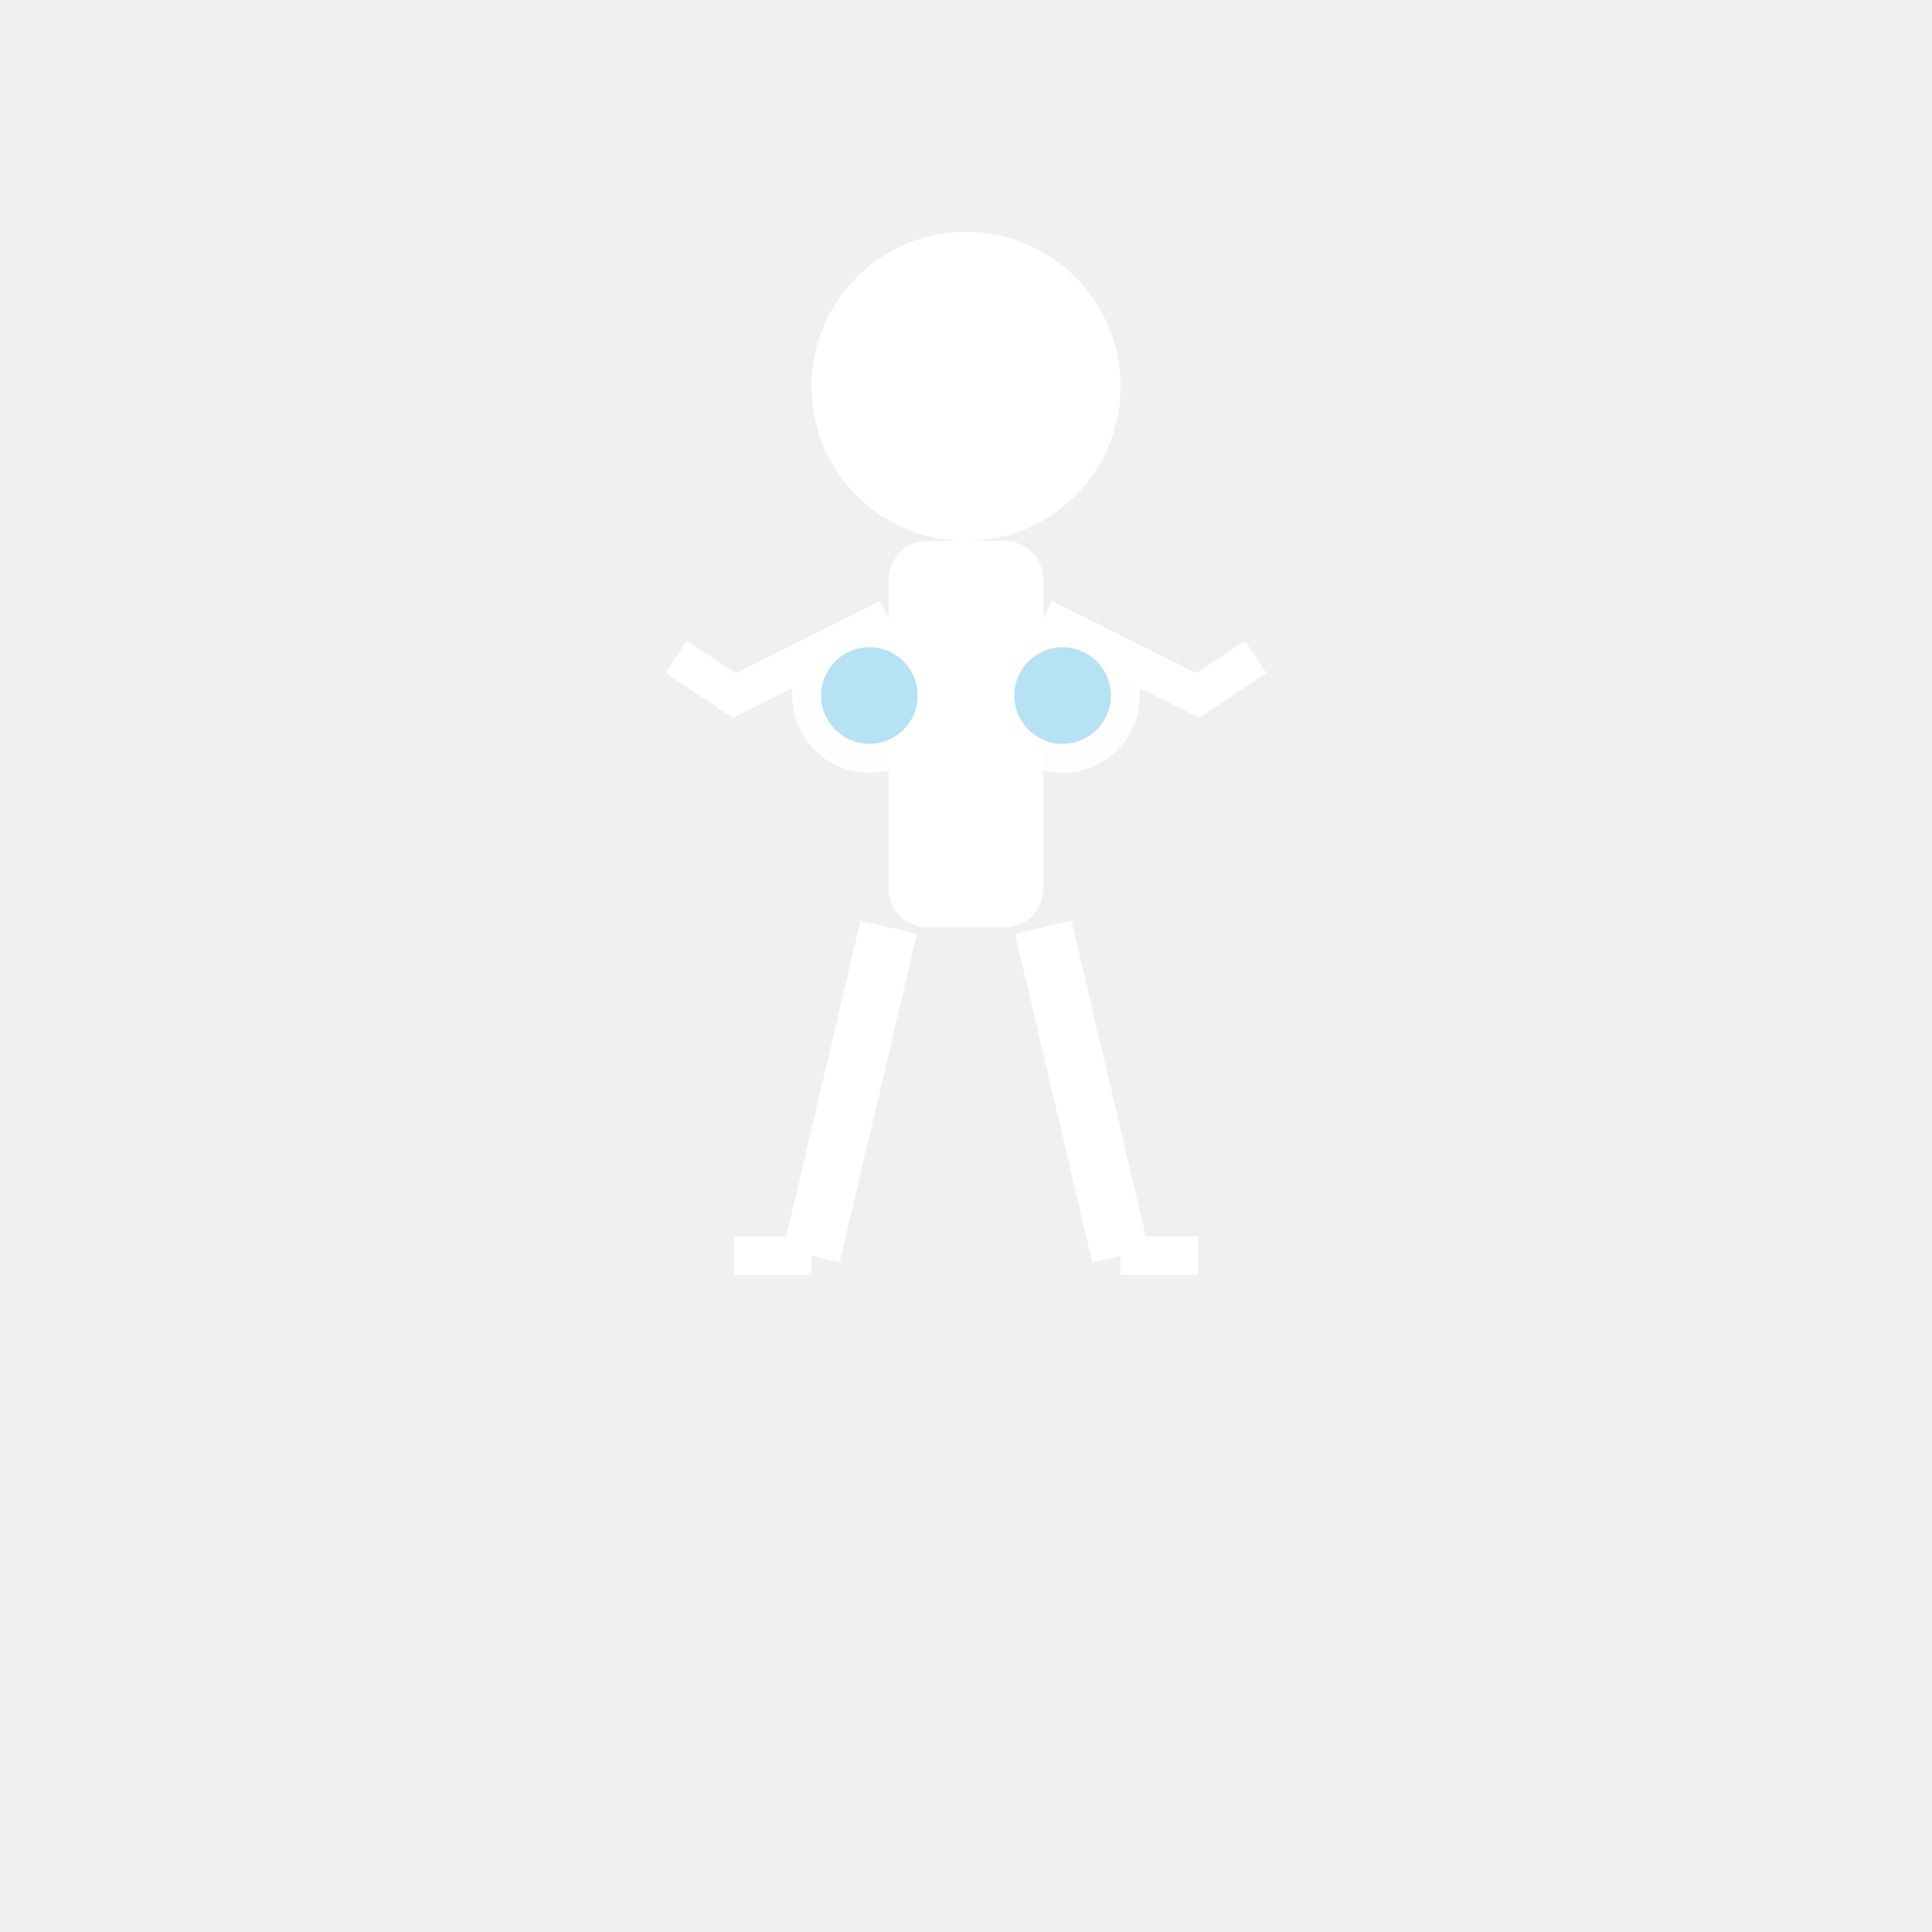
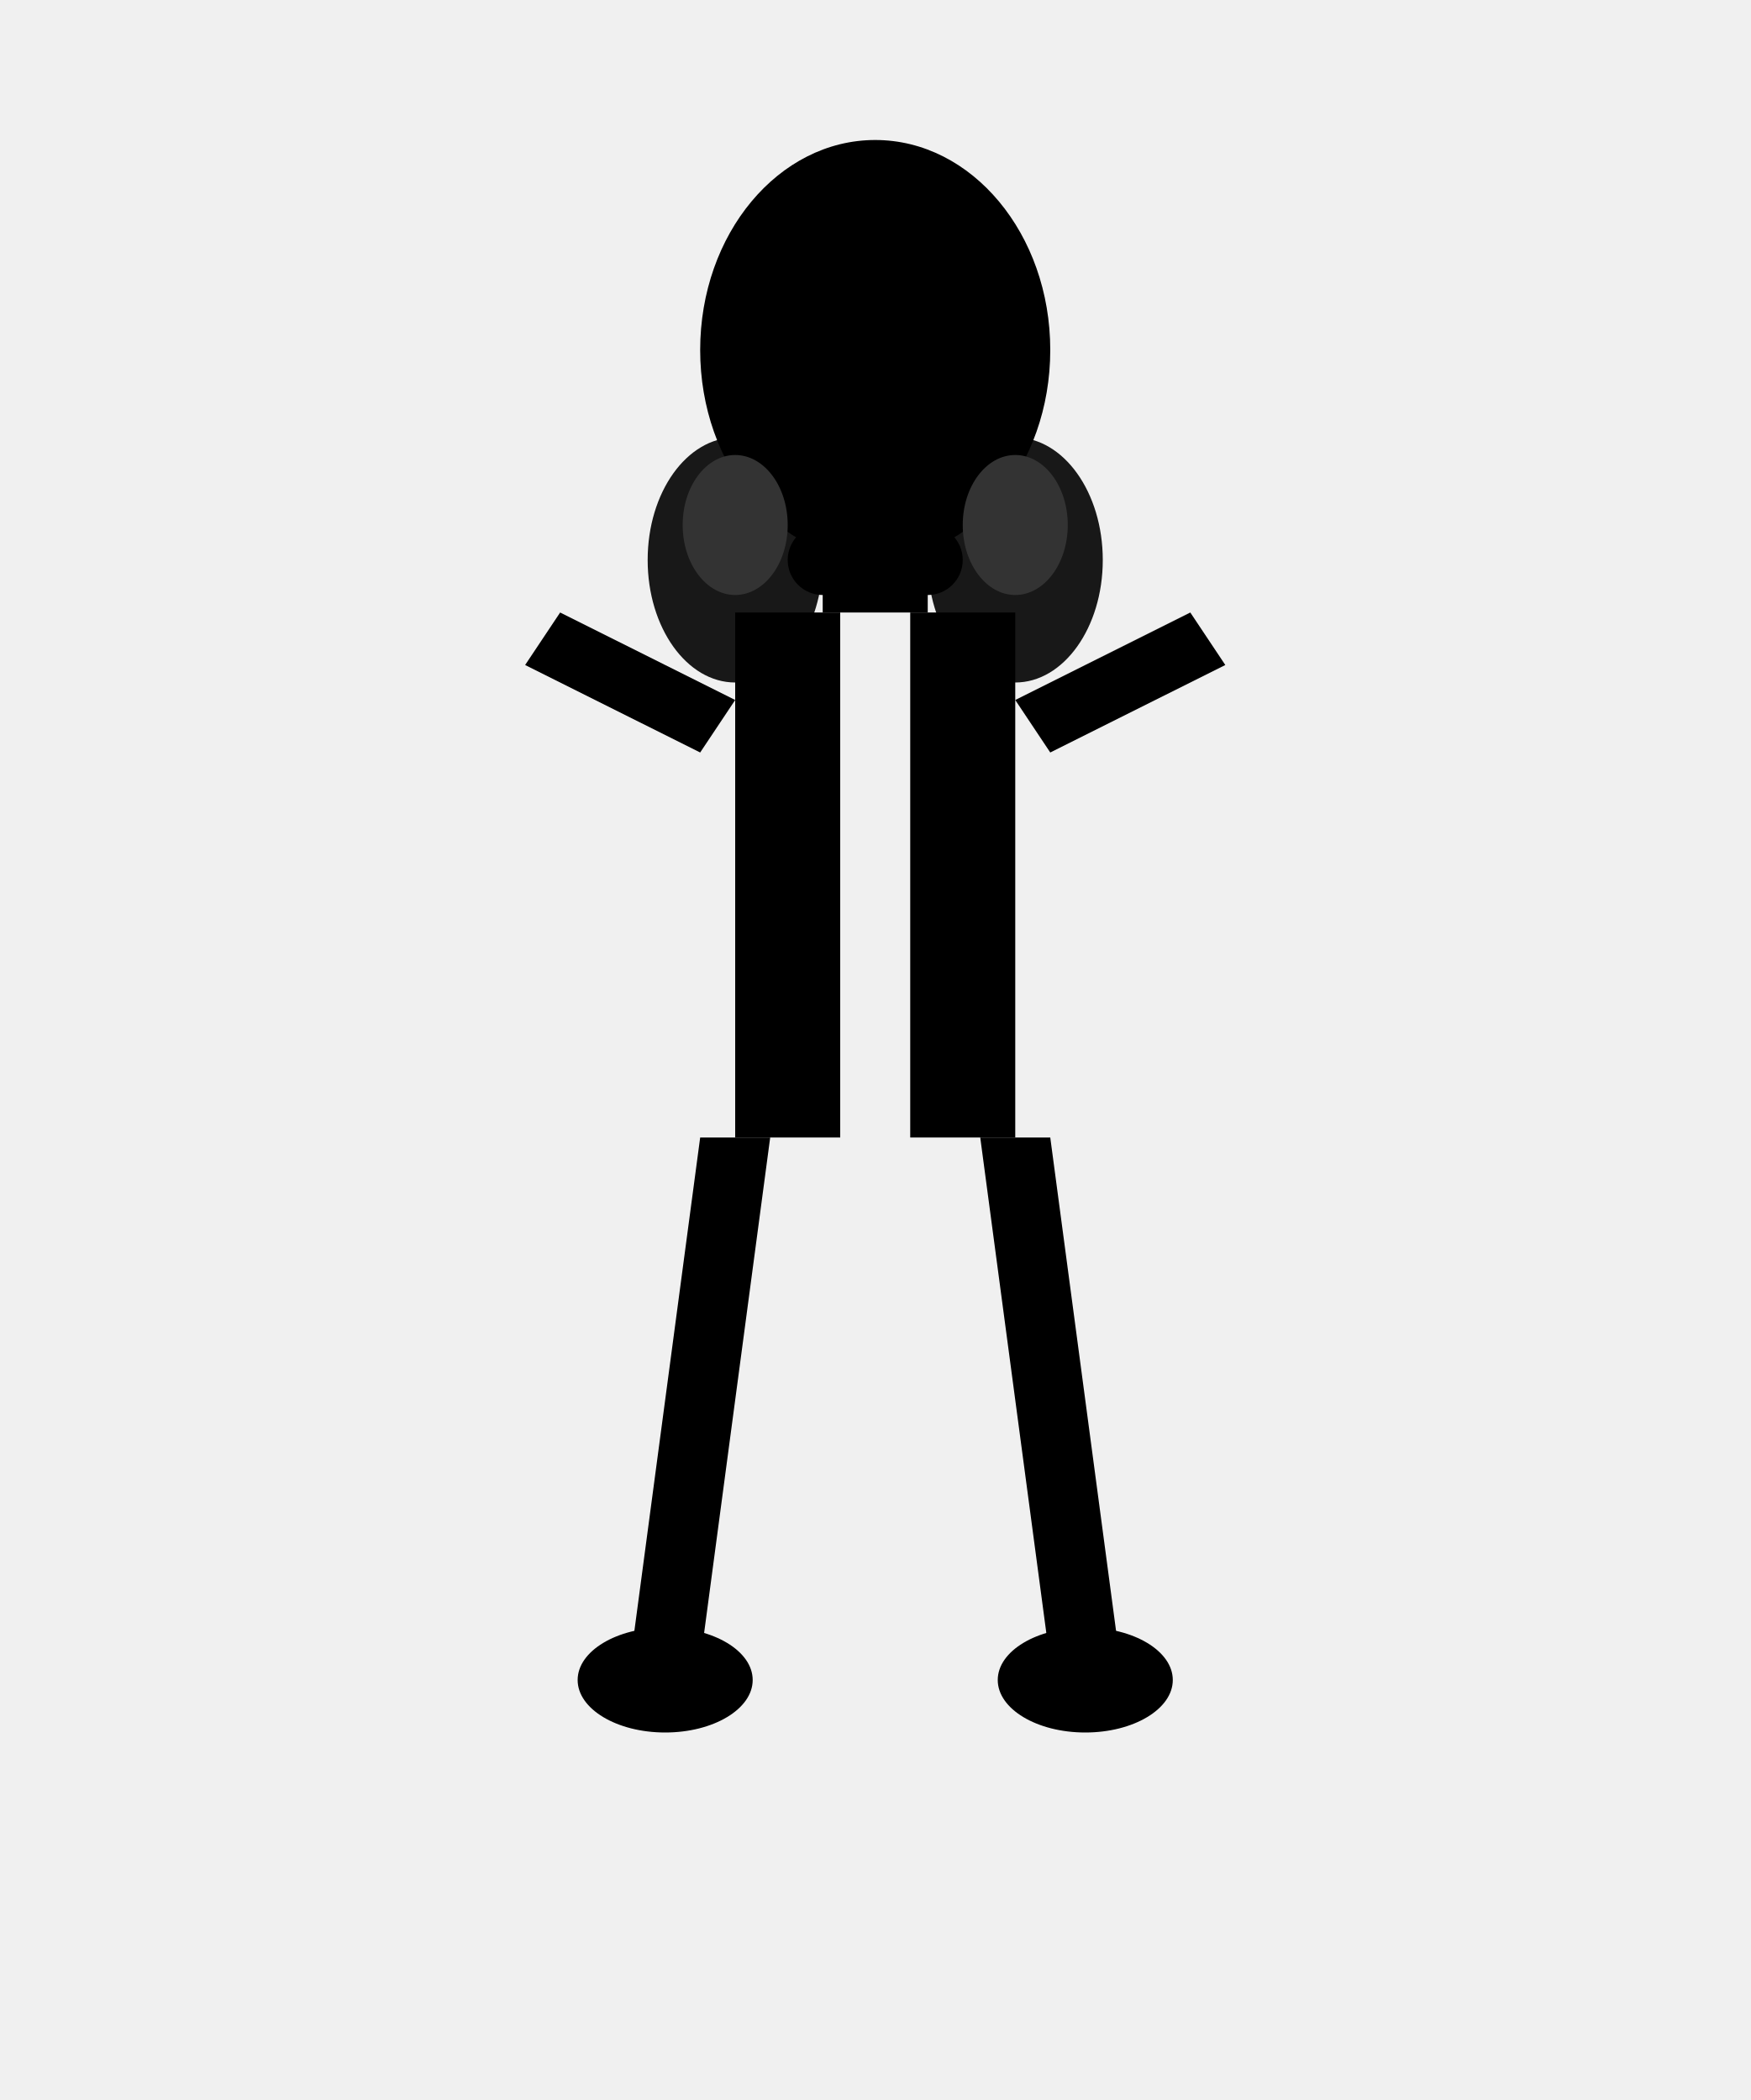
- <svg xmlns="http://www.w3.org/2000/svg" viewBox="0 0 100 100">
-   <g fill="#FFFFFF">
-     <circle cx="50" cy="20" r="8" />
-     <rect x="46" y="28" width="8" height="20" rx="2" />
-     <path d="M46,32 L38,36 L35,34" stroke="#FFFFFF" stroke-width="2" fill="none" />
-     <path d="M54,32 L62,36 L65,34" stroke="#FFFFFF" stroke-width="2" fill="none" />
-     <g transform="translate(50,36)">
-       <circle cx="-5" cy="0" r="4" opacity="0.9" />
-       <circle cx="5" cy="0" r="4" opacity="0.9" />
-       <rect x="-1.5" y="-2" width="3" height="4" rx="1" />
-       <circle cx="-5" cy="0" r="2.5" fill="#87CEEB" opacity="0.6" />
-       <circle cx="5" cy="0" r="2.5" fill="#87CEEB" opacity="0.6" />
+ <svg xmlns="http://www.w3.org/2000/svg" viewBox="0 0 100 120">
+   <g fill="#000000">
+     <ellipse cx="50" cy="20" rx="10" ry="12" />
+     <rect x="47" y="30" width="6" height="5" />
+     <path d="M42,35 L42,65 L48,65 L48,35 Z" />
+     <path d="M52,35 L52,65 L58,65 L58,35 Z" />
+     <path d="M42,40 L32,35 L30,38 L40,43 Z" />
+     <path d="M58,40 L68,35 L70,38 L60,43 Z" />
+     <g>
+       <ellipse cx="42" cy="32" rx="5" ry="7" opacity="0.9" />
+       <ellipse cx="58" cy="32" rx="5" ry="7" opacity="0.9" />
+       <rect x="45" y="30" width="10" height="4" rx="2" />
+       <ellipse cx="42" cy="30" rx="3" ry="4" fill="#333" />
+       <ellipse cx="58" cy="30" rx="3" ry="4" fill="#333" />
    </g>
-     <path d="M46,48 L42,65" stroke="#FFFFFF" stroke-width="3" fill="none" />
-     <path d="M54,48 L58,65" stroke="#FFFFFF" stroke-width="3" fill="none" />
-     <line x1="42" y1="65" x2="38" y2="65" stroke="#FFFFFF" stroke-width="2" />
-     <line x1="58" y1="65" x2="62" y2="65" stroke="#FFFFFF" stroke-width="2" />
+     <path d="M44,65 L40,95 L36,95 L40,65 Z" />
+     <path d="M56,65 L60,95 L64,95 L60,65 Z" />
+     <ellipse cx="38" cy="96" rx="5" ry="3" />
+     <ellipse cx="62" cy="96" rx="5" ry="3" />
  </g>
</svg>
